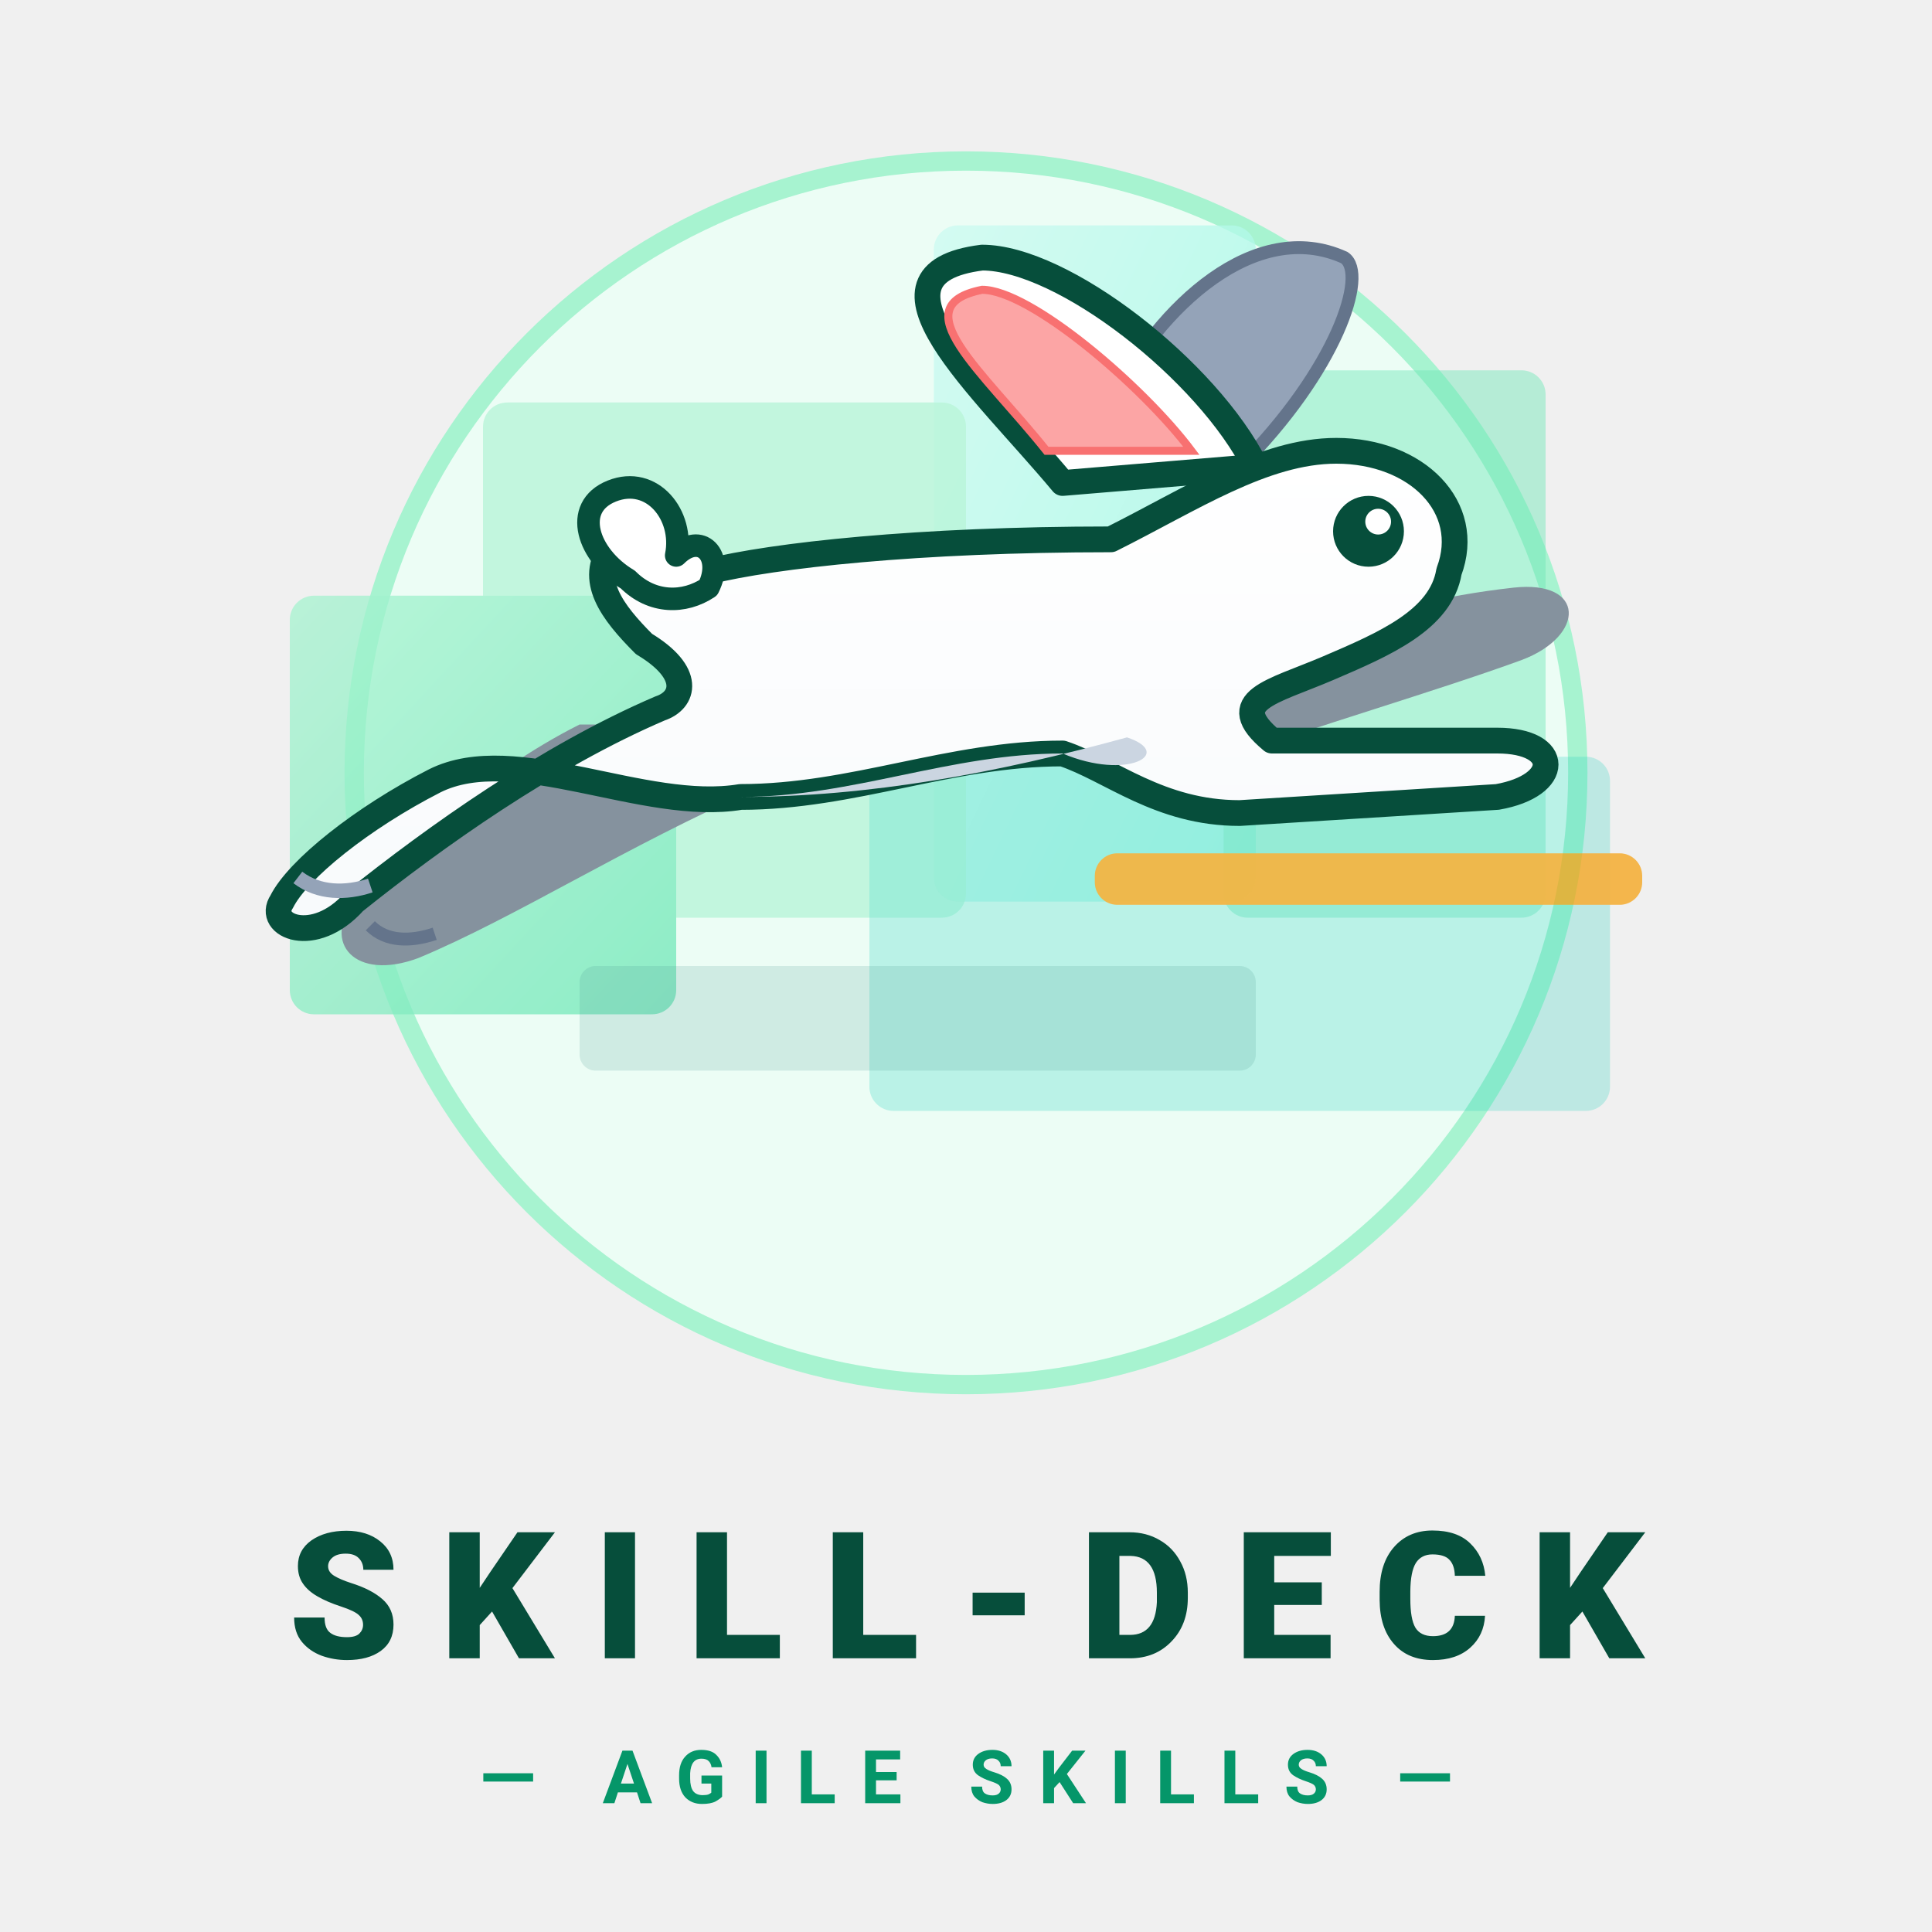
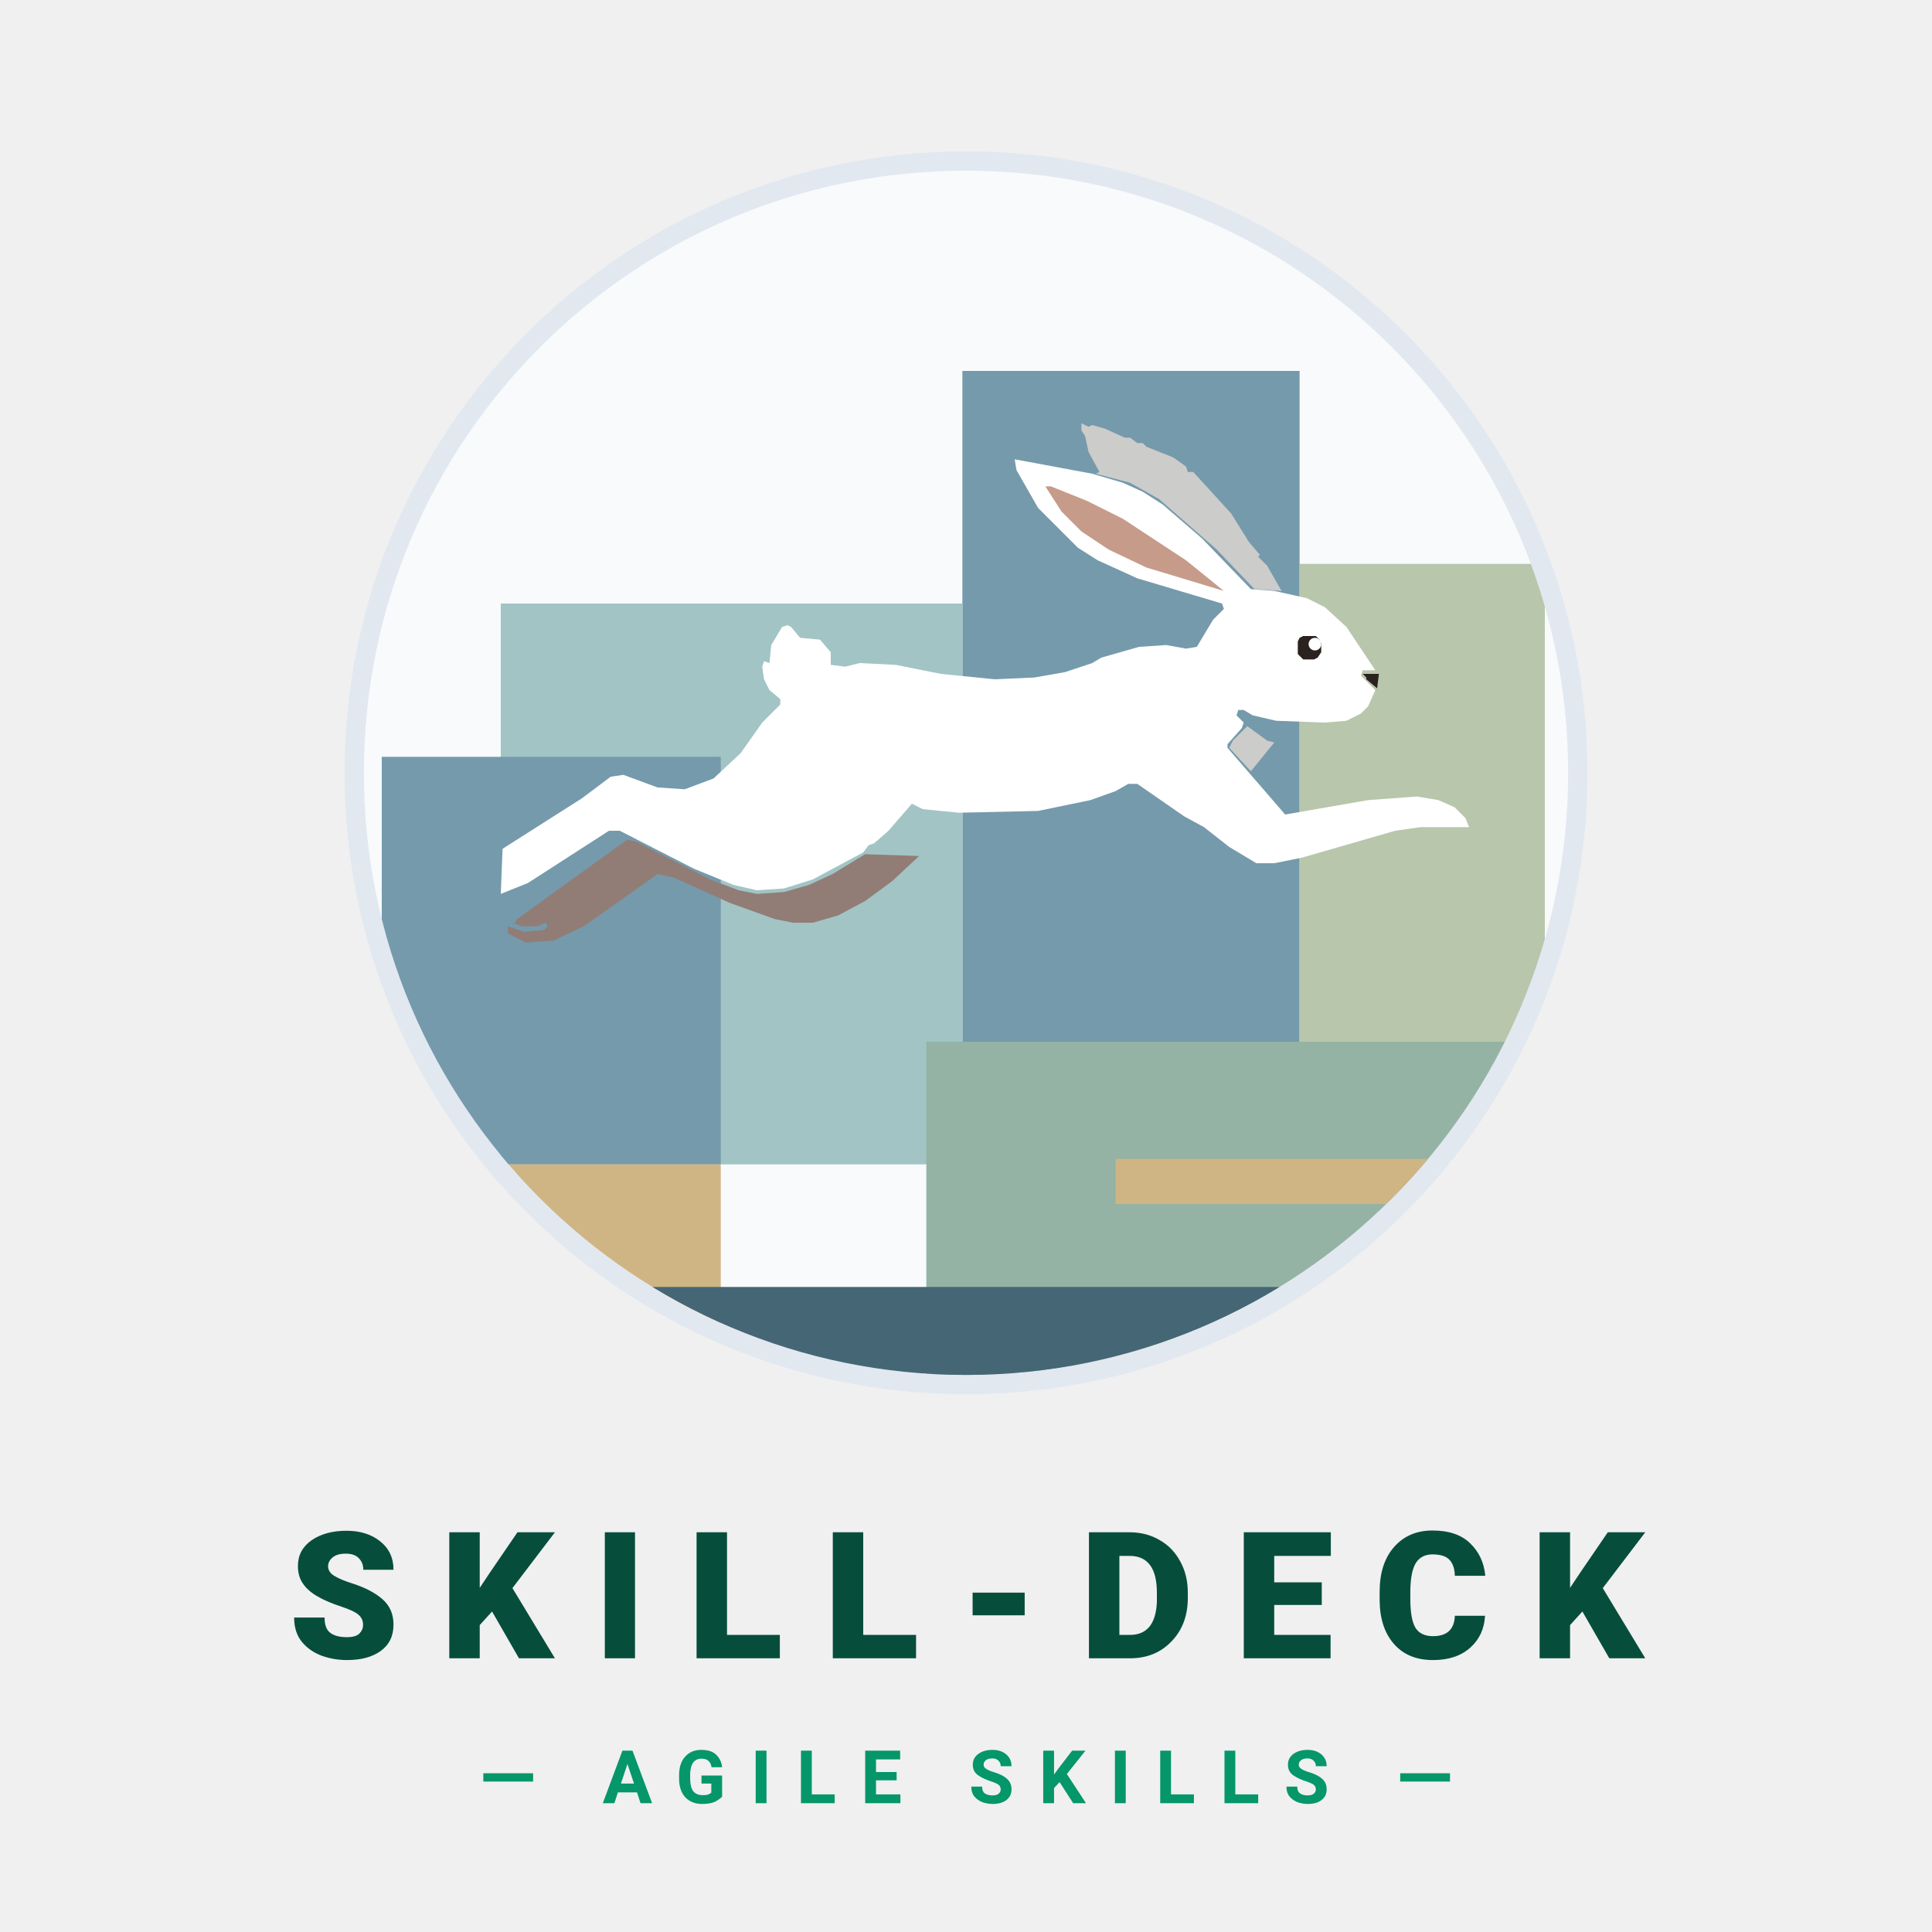
<svg xmlns="http://www.w3.org/2000/svg" viewBox="0 0 120 120" width="100%" height="100%">
+   <circle cx="60" cy="48" r="38" fill="#f8fafc" stroke="#e2e8f0" stroke-width="1.2" />
  <defs>
-     <linearGradient id="pk-block-1" x1="0%" y1="0%" x2="100%" y2="100%">
-       <stop offset="0%" stop-color="#ccfbf1" />
-       <stop offset="100%" stop-color="#99f6e4" />
-     </linearGradient>
-     <linearGradient id="pk-block-2" x1="0%" y1="0%" x2="100%" y2="100%">
-       <stop offset="0%" stop-color="#a7f3d0" />
-       <stop offset="100%" stop-color="#6ee7b7" />
-     </linearGradient>
-     <linearGradient id="pk-body" x1="0%" y1="0%" x2="0%" y2="100%">
-       <stop offset="0%" stop-color="#ffffff" />
-       <stop offset="100%" stop-color="#f8fafc" />
-     </linearGradient>
+     <clipPath id="disc-clip">
+       <circle cx="60" cy="48" r="37.4" />
+     </clipPath>
  </defs>
-   <circle cx="60" cy="48" r="38" fill="#ecfdf5" stroke="#a7f3d0" stroke-width="1.2" />
-   <g opacity="0.75">
-     <rect x="58" y="14" width="20" height="42" fill="url(#pk-block-1)" rx="1.5" />
-     <rect x="30" y="25" width="30" height="32" fill="#a7f3d0" opacity="0.8" rx="1.5" />
-     <rect x="76" y="23" width="20" height="34" fill="#6ee7b7" opacity="0.6" rx="1.5" />
-     <rect x="18" y="37" width="24" height="26" fill="url(#pk-block-2)" rx="1.5" />
-     <rect x="54" y="47" width="46" height="22" fill="#2dd4bf" opacity="0.35" rx="1.5" />
-     <rect x="68" y="53" width="34" height="3.2" fill="#f59e0b" rx="1.4" opacity="0.95" />
-     <rect x="36" y="60" width="42" height="6.5" fill="#0f766e" opacity="0.18" rx="1" />
+   <g clip-path="url(#disc-clip)">
+     <g transform="translate(4.00, 5.12) scale(0.112)">
+       <rect x="498" y="160" width="187" height="372" fill="#759aac" />
+       <rect x="242" y="289" width="256" height="311" fill="#a2c4c5" />
+       <rect x="685" y="267" width="136" height="265" fill="#b8c6ac" />
+       <rect x="176" y="374" width="188" height="226" fill="#759aac" />
+       <rect x="100" y="600" width="264" height="148" fill="#cfb584" />
+       <rect x="478" y="532" width="379" height="216" fill="#94b3a4" />
+       <rect x="299" y="668" width="395" height="80" fill="#456675" />
+       <rect x="583" y="597" width="317" height="25" fill="#cfb584" />
+       <path d="M 564 189 L 564 193 L 566 196 L 568 205 L 574 216 L 572 217 L 591 222 L 607 231 L 639 259 L 660 281 L 675 282 L 667 268 L 662 263 L 663 262 L 657 255 L 647 239 L 626 216 L 623 216 L 622 213 L 615 208 L 600 202 L 598 200 L 595 200 L 591 197 L 588 197 L 577 192 L 570 190 L 568 191 Z" fill="#ccccca" />
+       <path d="M 246 472 L 256 477 L 271 476 L 288 468 L 329 439 L 338 441 L 369 455 L 394 464 L 404 466 L 415 466 L 429 462 L 444 454 L 459 443 L 474 429 L 444 428 L 426 439 L 413 445 L 399 449 L 384 450 L 374 448 L 358 442 L 317 421 L 312 420 L 251 464 L 250 466 L 248 466 L 254 468 L 262 468 L 267 466 L 268 468 L 266 470 L 255 471 L 246 468 Z" fill="#917d76" />
+       <path d="M 543 222 L 567 231 L 587 241 L 592 245 L 594 245 L 617 260 L 644 282 L 647 283 L 623 260 L 597 241 L 588 236 L 565 227 Z" fill="#917d76" />
+       <path d="M 779 413 L 777 408 L 771 402 L 762 398 L 750 396 L 723 398 L 677 406 L 645 369 L 645 367 L 653 358 L 654 355 L 650 351 L 651 348 L 654 348 L 659 351 L 672 354 L 699 355 L 711 354 L 719 350 L 723 346 L 727 337 L 719 329 L 720 326 L 727 326 L 711 302 L 699 291 L 689 286 L 671 282 L 658 281 L 631 253 L 609 234 L 598 227 L 587 222 L 570 217 L 527 209 L 528 215 L 540 236 L 562 258 L 573 265 L 595 275 L 642 289 L 643 292 L 637 298 L 628 313 L 622 314 L 611 312 L 596 313 L 575 319 L 570 322 L 555 327 L 538 330 L 516 331 L 486 328 L 461 323 L 441 322 L 433 324 L 425 323 L 425 316 L 419 309 L 408 308 L 403 302 L 401 301 L 398 302 L 392 312 L 391 322 L 388 321 L 387 324 L 388 331 L 391 337 L 397 342 L 397 345 L 387 355 L 375 372 L 360 386 L 344 392 L 329 391 L 310 384 L 303 385 L 287 397 L 243 425 L 242 450 L 257 444 L 302 415 L 308 415 L 349 436 L 371 445 L 384 448 L 399 447 L 415 442 L 443 427 L 446 423 L 449 422 L 457 415 L 470 400 L 476 403 L 496 405 L 540 404 L 569 398 L 583 393 L 590 389 L 595 389 L 621 407 L 632 413 L 646 424 L 661 433 L 671 433 L 686 430 L 738 415 L 752 413 Z" fill="#ffffff" />
+       <path d="M 656 357 L 648 365 L 646 369 L 658 382 L 671 366 L 667 365 Z" fill="#ccccca" />
+       <path d="" fill="#ccccca" />
+       <path d="M 544 224 L 553 238 L 564 249 L 579 259 L 600 269 L 643 282 L 622 265 L 587 242 L 567 232 L 547 224 Z" fill="#c69b8a" />
+       <path d="M 685 308 L 684 310 L 684 317 L 687 320 L 693 320 L 695 319 L 697 316 L 697 311 L 696 309 L 694 307 L 687 307 Z" fill="#2b2220" />
+       <circle cx="693.5" cy="311.5" r="3.5" fill="#ffffff" />
+       <path d="M 720 328 L 722 330 L 722 331 L 728 336 L 729 328 Z" fill="#2b2220" />
+     </g>
  </g>
-   <path d="M 69 25            C 72 19, 78 13.5, 83.5 16            C 85 17, 83 23, 77 29 Z" fill="#94a3b8" stroke="#64748b" stroke-width="0.8" />
-   <path d="M 76 43            C 79 40.5, 85 37.5, 94 36.5            C 98.5 36, 98.5 39.5, 94.5 41            C 89 43, 82 45, 75 47.5 Z" fill="#85929e" />
-   <path d="M 36 45            C 30 48, 24 53.5, 22 56            C 20 58.5, 22 61, 26 59.5            C 32 57, 39 52.5, 47 49            C 51 48, 53 47, 53 45 Z" fill="#85929e" />
-   <path d="M 23 57.5 C 24 58.5, 25.5 58.5, 27 58" stroke="#64748b" stroke-width="0.8" fill="none" />
-   <path d="M 40 40            C 38 38, 36.5 36, 38 34            C 39.5 32.5, 42 33.5, 44 35.5            C 48 34.5, 57 33.5, 69 33.5            C 74 31, 78.5 28, 83 28            C 88 28, 91.5 31.5, 90 35.5            C 89.5 38.5, 86 40, 82.5 41.5            C 79 43, 76 43.5, 79 46            L 93 46            C 97 46, 97 48.8, 93 49.5            L 77 50.5            C 72 50.5, 69 47.8, 66 46.8            C 59 46.8, 53 49.5, 46 49.5            C 40 50.5, 32 46, 27 48.5            C 22.5 50.8, 18.5 54, 17.5 56            C 16.5 57.5, 19.5 58.8, 22 56            C 27 52, 34 47, 41 44            C 42.5 43.5, 43 41.8, 40 40 Z" fill="url(#pk-body)" stroke="#064e3b" stroke-width="1.6" stroke-linejoin="round" />
-   <path d="M 46 49.5            C 54 49.5, 62 48, 70 45.8            C 73 46.8, 70 48.5, 66 46.8            C 59 46.8, 53 49.5, 46 49.5 Z" fill="#cbd5e1" />
-   <path d="M 18.5 54.5 C 19.8 55.5, 21.5 55.5, 23 55" stroke="#94a3b8" stroke-width="0.9" fill="none" />
-   <path d="M 66 30            C 61 24, 53 17, 61 16            C 66 16, 75 23, 78 29 Z" fill="#ffffff" stroke="#064e3b" stroke-width="1.6" stroke-linejoin="round" />
-   <path d="M 65 28            C 61 23, 56 19, 61 18            C 64 18, 71 24, 74 28 Z" fill="#fca5a5" stroke="#f87171" stroke-width="0.5" />
-   <path d="M 39 36            C 36.5 34.5, 35.5 31.5, 38 30.5            C 40.5 29.5, 42.5 32, 42 34.5            C 43.5 33, 45 34.5, 44 36.5            C 42.5 37.5, 40.5 37.5, 39 36 Z" fill="#ffffff" stroke="#064e3b" stroke-width="1.4" stroke-linejoin="round" />
-   <path d="M 90.5 35.5 L 90 34.8 L 91 34.8 Z" fill="#064e3b" />
-   <circle cx="85" cy="33" r="2.2" fill="#064e3b" />
-   <circle cx="85.6" cy="32.4" r="0.8" fill="#ffffff" />
  <text x="60" y="103" font-family="-apple-system, BlinkMacSystemFont, 'Segoe UI', Roboto, sans-serif" font-weight="900" font-size="11" fill="#064e3b" letter-spacing="2.5" text-anchor="middle">SKILL-DECK</text>
  <text x="60" y="112" font-family="-apple-system, BlinkMacSystemFont, 'Segoe UI', Roboto, sans-serif" font-weight="700" font-size="4.6" fill="#059669" letter-spacing="1.5" text-anchor="middle">― AGILE SKILLS ―</text>
</svg>
